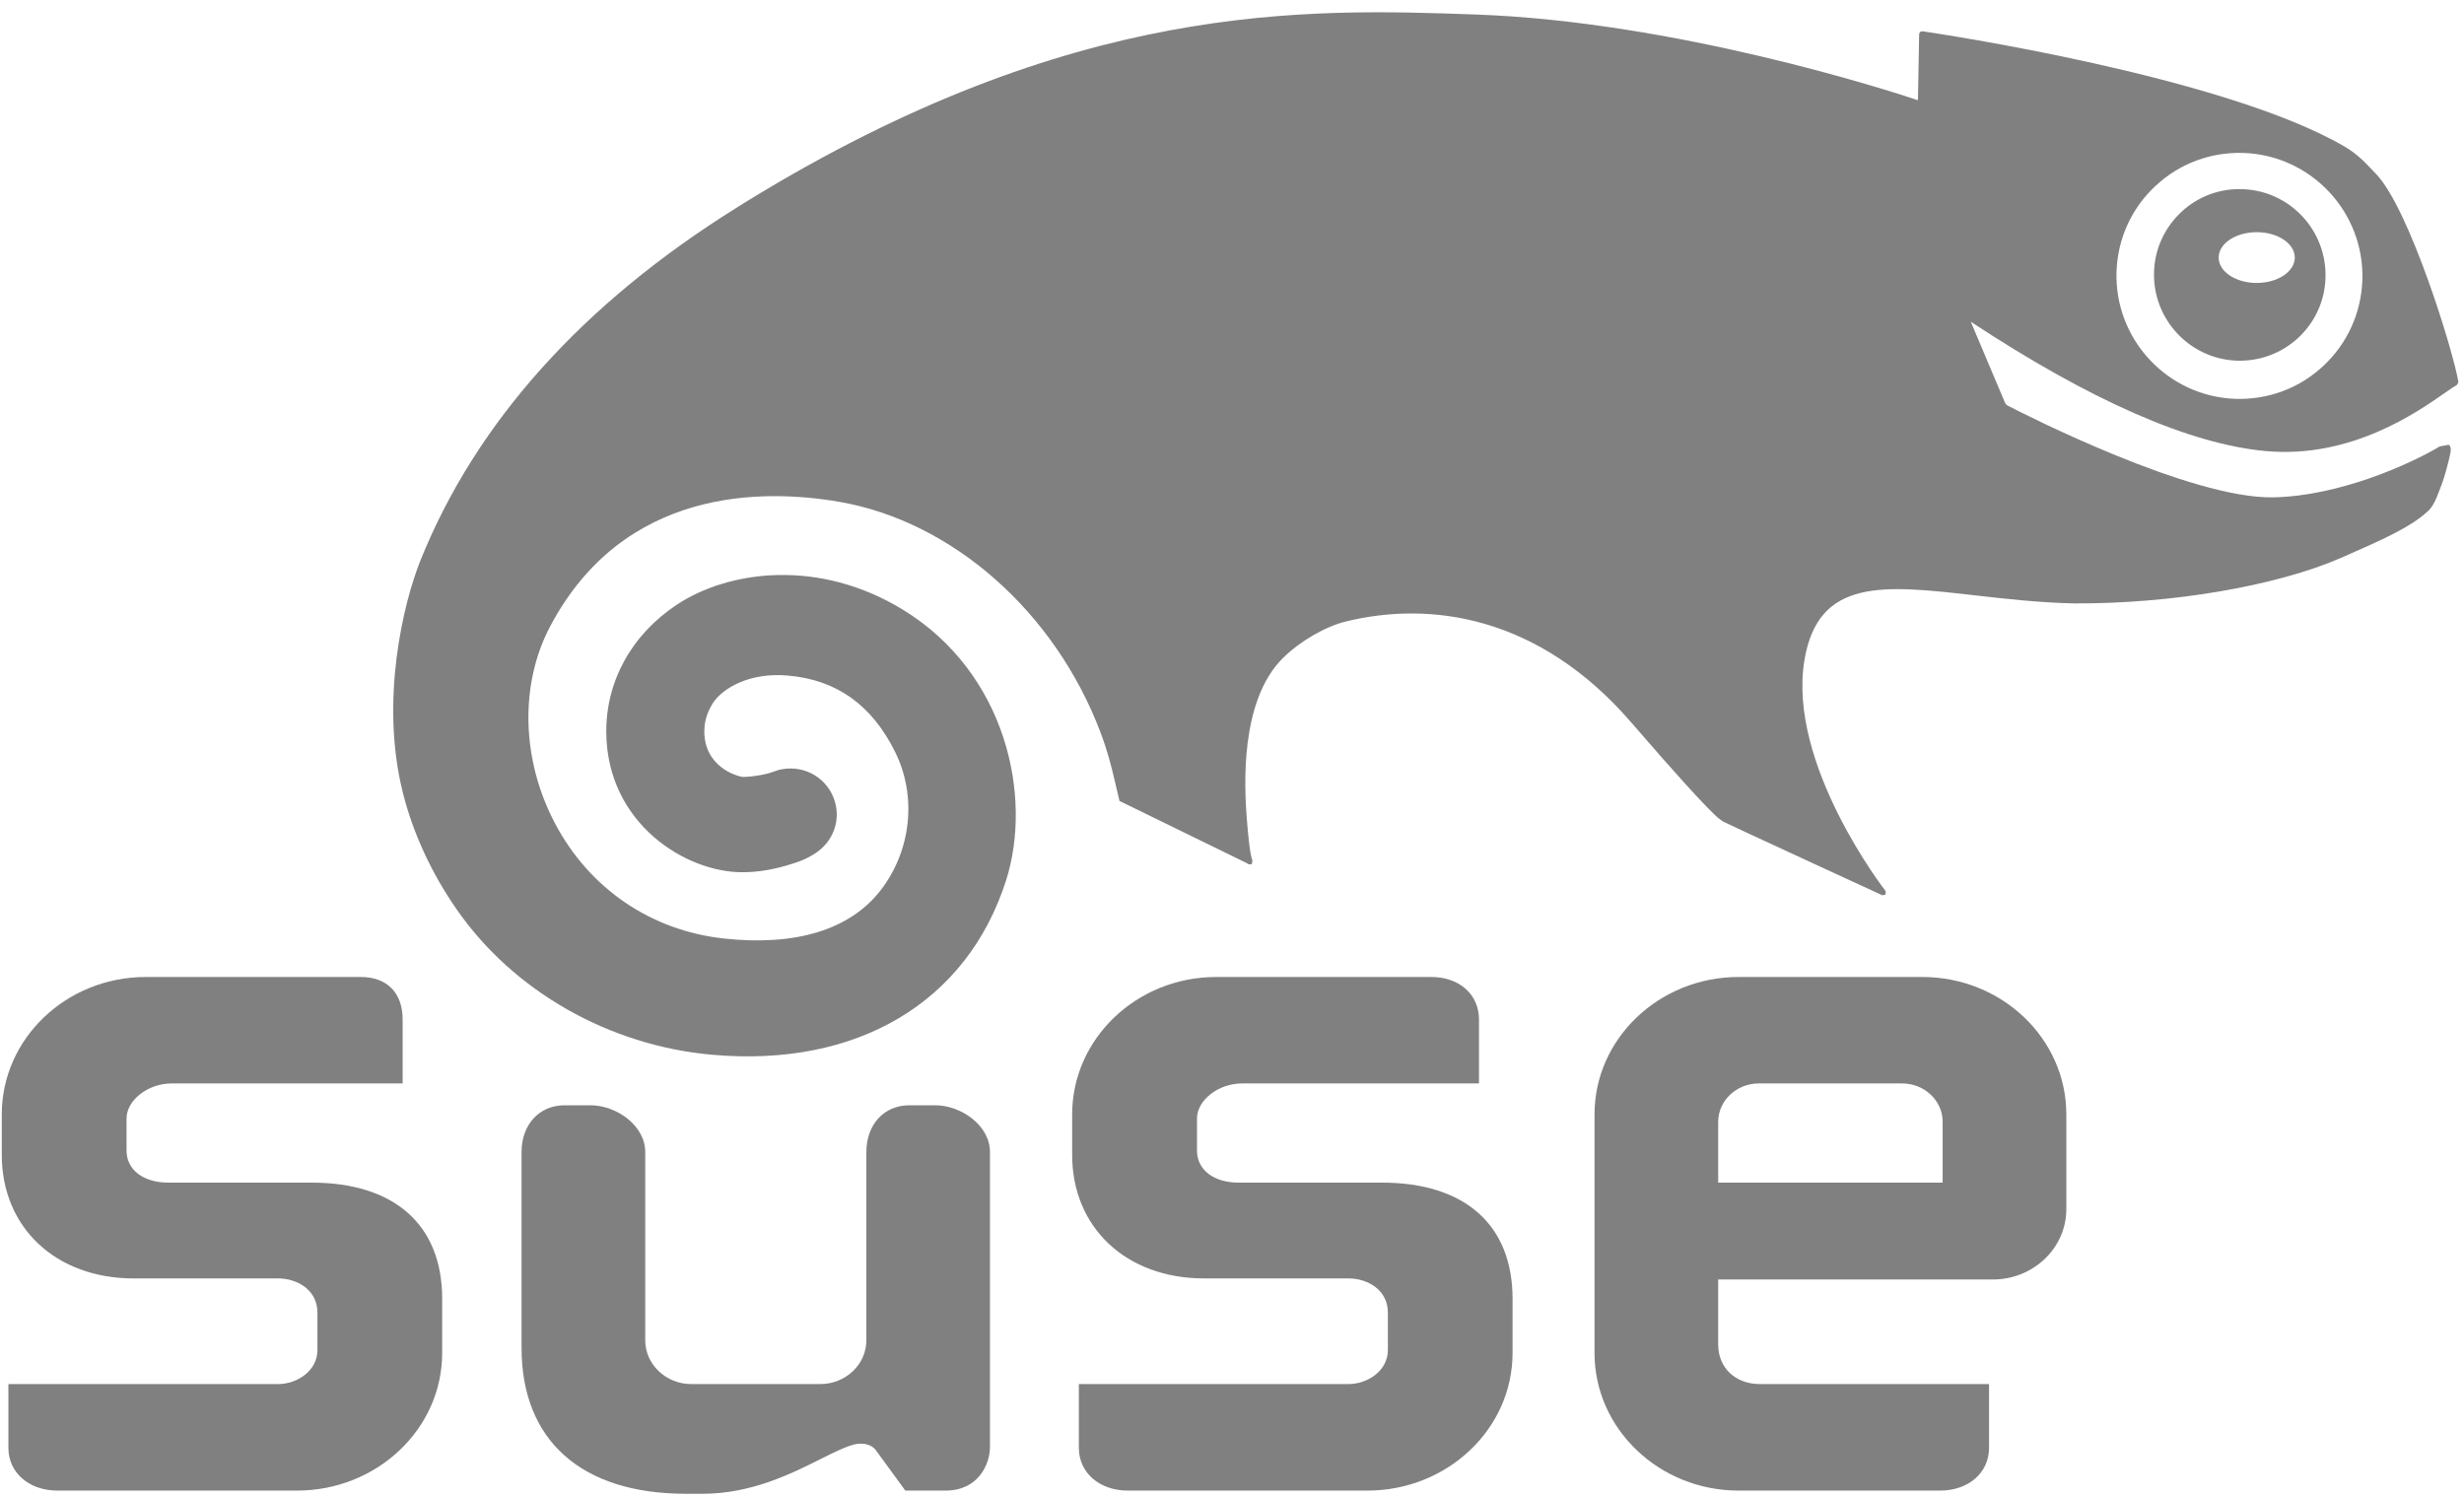
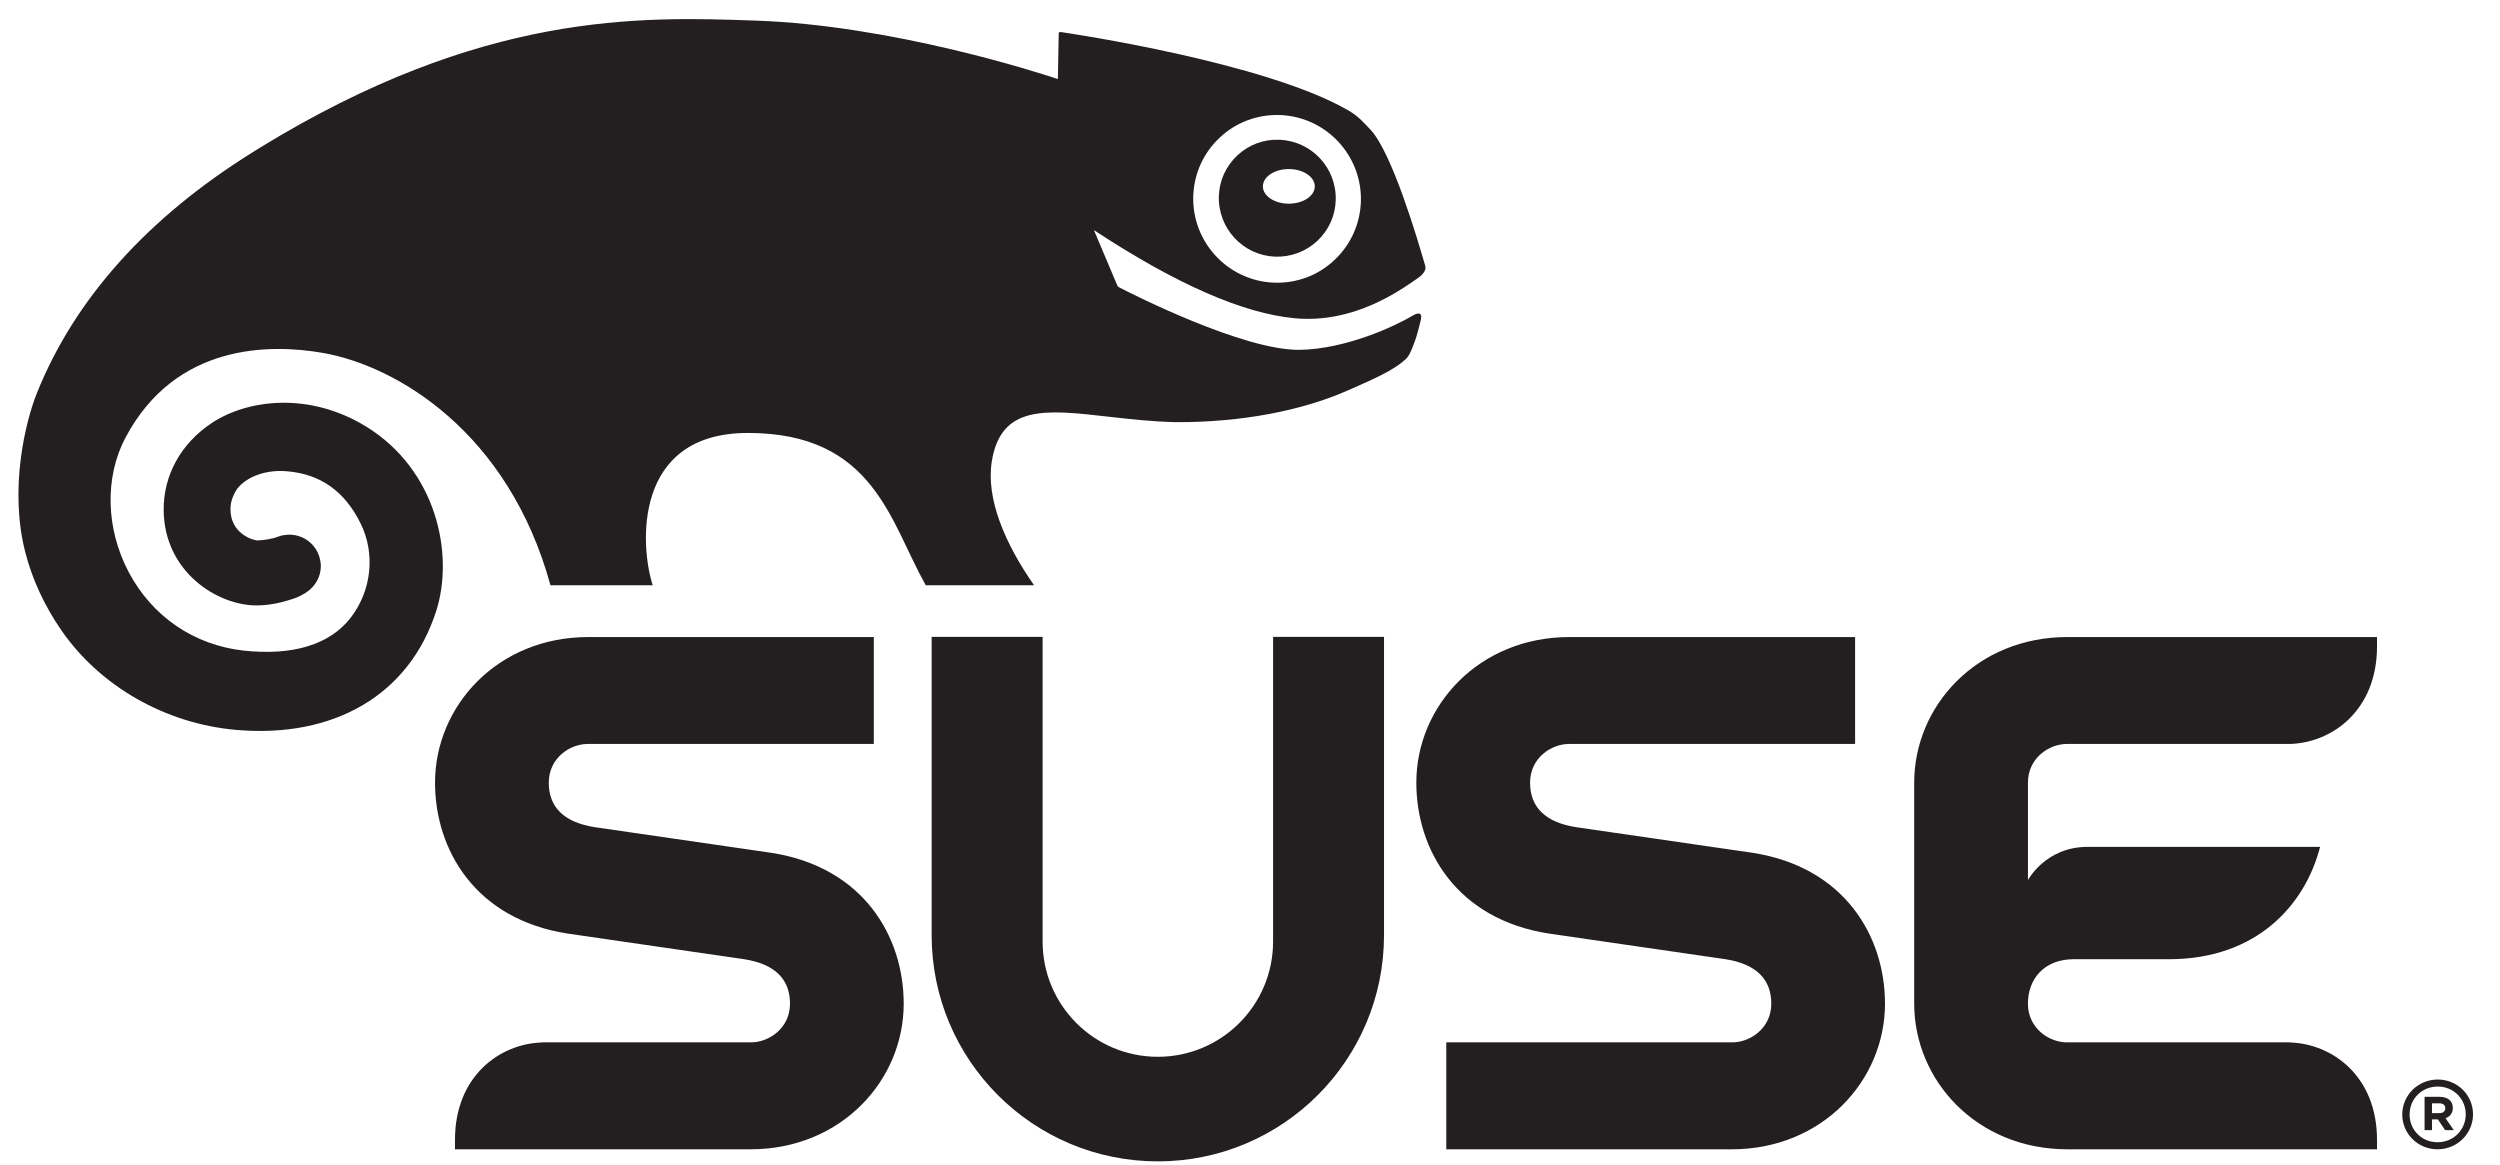
- <svg xmlns="http://www.w3.org/2000/svg" width="215" height="130.7" viewBox="1 1 215 130.7" xml:space="preserve" id="svg3323" version="1.1">
-   <defs id="defs3325">
- 	</defs>
-   <g id="g3327" transform="translate(0,-23.3)">
-     <path clip-rule="evenodd" d="m 13.726,109.555 c -6.938,0 -12.57,5.374 -12.57,11.986 v 3.538 c 0,6.349 4.727,10.779 11.496,10.779 h 12.602 c 1.709,0 3.444,1.024 3.444,2.985 v 3.262 c 0,1.836 -1.791,2.974 -3.444,2.974 H 1.733 v 5.574 c 0,2.156 1.804,3.721 4.274,3.721 h 20.898 c 6.995,0 12.677,-5.386 12.677,-11.998 v -4.745 c 0,-6.442 -4.155,-10.132 -11.401,-10.132 h -12.5 c -2.175,0 -3.64,-1.118 -3.64,-2.797 v -2.79 c 0,-1.609 1.873,-3.067 3.929,-3.067 h 20.163 v -5.581 c 0,-2.326 -1.364,-3.709 -3.652,-3.709 H 13.726" id="path3329" style="fill:#808080;fill-rule:evenodd" />
-     <path clip-rule="evenodd" d="m 80.348,120.749 c -2.212,0 -3.752,1.678 -3.752,4.085 v 16.424 c 0,2.111 -1.81,3.821 -4.028,3.821 H 61.329 c -2.218,0 -4.028,-1.71 -4.028,-3.821 v -16.424 c 0,-2.331 -2.527,-4.085 -4.783,-4.085 h -2.25 c -2.212,0 -3.759,1.678 -3.759,4.085 v 17.083 c 0,8.083 5.229,12.734 14.33,12.734 h 1.471 c 4.249,0 7.763,-1.76 10.327,-3.049 1.483,-0.735 2.659,-1.326 3.444,-1.326 0.289,0 0.987,0.057 1.357,0.591 l 2.558,3.507 h 3.507 c 2.847,0 3.878,-2.281 3.878,-3.814 v -25.726 c 0,-2.331 -2.527,-4.085 -4.783,-4.085 h -2.25" id="path3331" style="fill:#808080;fill-rule:evenodd" />
-     <path clip-rule="evenodd" d="m 107.123,109.555 c -6.926,0 -12.57,5.374 -12.57,11.986 v 3.538 c 0,6.349 4.727,10.779 11.502,10.779 h 12.602 c 1.709,0 3.444,1.024 3.444,2.985 v 3.262 c 0,1.836 -1.798,2.974 -3.444,2.974 h -23.52 v 5.574 c 0,2.156 1.797,3.721 4.274,3.721 h 20.897 c 6.989,0 12.672,-5.386 12.672,-11.998 v -4.745 c 0,-6.442 -4.155,-10.132 -11.401,-10.132 h -12.502 c -2.174,0 -3.632,-1.118 -3.632,-2.797 v -2.79 c 0,-1.609 1.867,-3.067 3.922,-3.067 h 20.684 v -5.581 c 0,-2.188 -1.709,-3.709 -4.167,-3.709 h -18.761" id="path3333" style="fill:#808080;fill-rule:evenodd" />
-     <path clip-rule="evenodd" d="m 152.709,109.555 c -6.926,0 -12.576,5.374 -12.576,11.986 v 20.835 c 0,6.612 5.65,11.998 12.576,11.998 h 17.58 c 2.476,0 4.268,-1.564 4.268,-3.721 v -5.574 h -19.993 c -2.138,0 -3.64,-1.415 -3.64,-3.451 0,0 0,-5.028 0,-5.675 0.711,0 23.959,0 23.959,0 3.539,0 6.417,-2.747 6.417,-6.135 v -8.277 c 0,-6.612 -5.638,-11.986 -12.57,-11.986 h -16.021 l 0,0 z m -1.785,12.639 c 0,-1.854 1.597,-3.35 3.545,-3.35 h 12.495 c 1.954,0 3.545,1.496 3.545,3.35 0,0 0,4.664 0,5.305 -0.691,0 -18.894,0 -19.585,0 0,-0.641 0,-5.305 0,-5.305" id="path3335" style="fill:#808080;fill-rule:evenodd" />
-     <path d="m 196.177,55.773 0,0 c -4.123,-0.151 -7.359,-3.627 -7.222,-7.756 0.063,-1.999 0.918,-3.847 2.37,-5.211 1.458,-1.364 3.362,-2.074 5.361,-1.999 4.129,0.145 7.366,3.614 7.228,7.75 -0.062,1.993 -0.905,3.84 -2.363,5.21 -1.465,1.359 -3.369,2.069 -5.374,2.006 l 0,0 z m 1.735,-6.782 c 1.835,0 3.324,-0.993 3.324,-2.212 0,-1.226 -1.489,-2.219 -3.324,-2.219 -1.836,0 -3.319,0.993 -3.319,2.219 0,1.22 1.483,2.212 3.319,2.212" id="path3337" style="fill:#808080" />
-     <path clip-rule="evenodd" d="m 109.964,99.731 0.271,-0.025 0.044,-0.32 c -0.069,-0.251 -0.232,-0.478 -0.484,-3.595 -0.214,-2.759 -0.647,-10.326 3.161,-14.079 1.478,-1.464 3.733,-2.766 5.513,-3.187 7.297,-1.779 16.769,-0.547 24.857,8.806 4.174,4.833 6.223,7.039 7.247,8.026 l 0.352,0.327 0.428,0.308 c 0.333,0.188 13.902,6.436 13.902,6.436 l 0.276,-0.069 0.007,-0.295 c -0.088,-0.101 -8.598,-11.094 -7.09,-20.15 1.194,-7.215 6.938,-6.568 14.877,-5.663 2.596,0.295 5.55,0.635 8.604,0.704 8.528,0.05 17.718,-1.515 23.381,-3.991 3.664,-1.603 6.002,-2.659 7.467,-3.991 0.527,-0.434 0.804,-1.15 1.087,-1.904 l 0.195,-0.509 c 0.238,-0.61 0.584,-1.917 0.735,-2.627 0.069,-0.314 0.101,-0.654 -0.12,-0.823 l -0.785,0.145 c -2.482,1.49 -8.699,4.331 -14.519,4.444 -7.209,0.15 -21.74,-7.253 -23.255,-8.039 l -0.145,-0.169 c -0.365,-0.868 -2.546,-6.028 -3.005,-7.115 10.459,6.888 19.132,10.697 25.775,11.288 7.392,0.66 13.155,-3.375 15.619,-5.098 0.483,-0.327 0.849,-0.591 0.999,-0.647 l 0.157,-0.258 c -0.409,-2.596 -4.274,-15.166 -7.19,-18.183 -0.811,-0.83 -1.458,-1.634 -2.766,-2.401 -10.565,-6.159 -35.649,-9.88 -36.824,-10.05 l -0.201,0.057 -0.075,0.176 c 0,0 -0.095,5.204 -0.107,5.783 -2.564,-0.855 -21.187,-6.87 -38.647,-7.479 -14.801,-0.521 -35.021,-1.226 -63.593,16.335 l -0.842,0.528 c -13.438,8.384 -22.714,18.717 -27.566,30.734 -1.521,3.777 -3.57,12.307 -1.546,20.333 0.88,3.514 2.508,7.033 4.708,10.188 4.959,7.127 13.287,11.86 22.255,12.658 12.658,1.131 22.25,-4.557 25.662,-15.204 2.344,-7.347 0,-18.126 -8.988,-23.625 -7.31,-4.481 -15.179,-3.457 -19.735,-0.446 -3.959,2.627 -6.203,6.7 -6.159,11.181 0.088,7.938 6.933,12.162 11.848,12.168 1.433,0 2.866,-0.245 4.487,-0.773 0.572,-0.176 1.119,-0.39 1.716,-0.761 l 0.183,-0.119 0.119,-0.069 -0.044,0.019 c 1.125,-0.754 1.804,-1.999 1.804,-3.331 0,-0.365 -0.057,-0.735 -0.157,-1.106 -0.578,-2.005 -2.564,-3.224 -4.626,-2.847 l -0.276,0.057 -0.377,0.125 -0.547,0.183 C 66.9,92.075 66.045,92.094 65.869,92.1 65.291,92.062 62.456,91.214 62.456,88.109 v -0.038 c 0.007,-1.138 0.465,-1.936 0.717,-2.37 0.874,-1.383 3.287,-2.74 6.549,-2.451 4.274,0.364 7.354,2.558 9.396,6.694 1.898,3.846 1.402,8.573 -1.276,12.042 -2.659,3.438 -7.391,4.896 -13.689,4.211 C 57.805,105.5 52.438,101.847 49.433,96.16 46.492,90.604 46.328,84.011 49.012,78.945 55.442,66.815 67.578,66.94 74.234,68.091 c 9.855,1.703 18.799,9.591 22.777,20.081 0.635,1.672 0.961,2.998 1.244,4.205 l 0.428,1.816 11.13,5.437 0.151,0.101 0,0 z m 79.117,-59.206 0,0 c -2.099,1.948 -3.3,4.607 -3.4,7.473 -0.194,5.908 4.444,10.886 10.352,11.106 2.879,0.094 5.606,-0.918 7.699,-2.879 2.093,-1.955 3.294,-4.607 3.4,-7.467 0.201,-5.914 -4.438,-10.898 -10.357,-11.112 -2.867,-0.093 -5.601,0.918 -7.694,2.879" id="path3339" style="fill:#808080;fill-rule:evenodd" />
-     <rect width="216" height="156" id="rect3371" x="0" y="0" style="fill:none" />
+ <svg xmlns="http://www.w3.org/2000/svg" version="1.1" width="464.173" height="216.142" id="svg2">
+   <defs id="defs4">
+     <clipPath id="clipPath3045">
+       <path d="M 0,1696.67 0,0 l 3645.95,0 0,1696.67 -3645.95,0 z" id="path3047" />
+     </clipPath>
+   </defs>
+   <g transform="translate(0,-836.2176)" id="layer1">
+     <g transform="matrix(1.25,0,0,-1.25,3.422614,1051.849)" id="g3037">
+       <g transform="scale(0.1,0.1)" id="g3039">
+         <g id="g3041">
+           <g clip-path="url(#clipPath3045)" id="g3043">
+             <path d="m 1118.02,458.371 c -2.41,0.367 -259.735,37.688 -262.235,38.078 -45.211,7.172 -68.027,29.36 -68.027,66.063 0,36.769 31.578,57.488 57.676,57.488 l 425.096,0 0,158.809 c 0,0 -420.104,0 -424.163,0 -134.648,0 -227.566,-102.289 -227.566,-216.297 0,-99.731 59.887,-202.953 196.926,-224.133 2.382,-0.34 259.793,-37.688 262.263,-38.098 45.18,-7.07 68.07,-29.32 68.07,-66.031 0,-36.75 -31.66,-57.469 -57.81,-57.469 l -310.621,0 0,-0.152 C 714.672,174.691 648.418,126.488 648.418,32 c 0,-4.18 0,-8.891 0,-14.07 0,0 437.492,0 439.032,0 134.59,0 227.5,102.332 227.5,216.32 0,99.699 -59.8,203 -196.93,224.121 z M 3374.1,620 c 62.97,1.898 129.22,50.238 129.22,144.773 0,4.168 0,8.883 0,14.036 l -459.89,0 c -134.65,0 -227.56,-102.289 -227.56,-216.297 l 0,0 c 0,0 0,-326.621 0,-328.262 0,-113.988 92.93,-216.32 227.56,-216.32 4.14,0 459.89,0 459.89,0 0,5.18 0,9.891 0,14.07 0,94.488 -66.25,142.691 -129.2,144.629 l 0,0.152 -331.61,0 c -26.05,0 -57.69,20.719 -57.69,57.469 0,36.711 24.08,66.031 68.05,66.031 43.96,0 141.17,0 143.65,0 126.48,0.86 199.35,78.321 222.26,166.848 l -345.62,0 c -62.21,0 -88.32,-49.328 -88.32,-49.328 l 0,144.711 c 0,36.769 31.56,57.488 57.67,57.488 l 331.59,0 z M 3604.74,78.891 c 0,-4.219 -3.03,-7.211 -8.59,-7.211 l -11.14,0 0,14.539 10.86,0 c 5.47,0 8.87,-2.469 8.87,-7.328 z m 11.17,0.668 c 0,10.242 -7.67,16.312 -19.66,16.312 l -22.29,0 0,-49.461 11.05,0 0,15.918 8.77,0 10.69,-15.918 12.89,0 -12.25,17.719 c 6.39,2.293 10.8,7.32 10.8,15.43 z m 19.18,-9.668 c 0,-22.84 -18.02,-41.48 -41.83,-41.48 -23.73,0 -41.55,18.371 -41.55,41.219 0,22.891 17.91,41.5 41.8,41.5 23.73,0 41.58,-18.391 41.58,-41.238 z m 10.86,0.051 c 0,28.32 -22.97,51.637 -52.4,51.637 -29.51,0 -52.75,-23.59 -52.75,-51.949 0,-28.367 22.98,-51.699 52.42,-51.699 29.51,0 52.73,23.641 52.73,52.012 z m -1782.36,709.18 0,-452.621 c 0,-94.578 -76.68,-171.16 -171.15,-171.16 -94.53,0 -171.17,76.582 -171.17,171.16 l 0,452.621 -164.83,0 0,-443.141 c 0,-185.558 150.43,-335.98 336,-335.98 185.52,0 335.93,150.422 335.93,335.98 l 0,443.141 -164.78,0 z M 2772.51,234.25 c 0,-113.988 -92.93,-216.32 -227.51,-216.32 -4.13,0 -424.15,0 -424.15,0 l 0,158.851 425.02,0 c 26.08,0 57.74,20.719 57.74,57.469 0,36.711 -22.87,58.961 -68.09,66.031 -2.42,0.41 -259.78,37.758 -262.2,38.098 -137.11,21.18 -196.96,124.402 -196.96,224.133 0,114.008 92.91,216.297 227.56,216.297 4.1,0 424.18,0 424.18,0 l 0,-158.809 -425.08,0 c -26.11,0 -57.71,-20.719 -57.71,-57.488 0,-36.703 22.95,-58.891 68.04,-66.063 2.47,-0.39 259.85,-37.711 262.23,-38.078 137.07,-21.121 196.93,-124.422 196.93,-224.121" id="path3049" style="fill:#231f20;fill-opacity:1;fill-rule:nonzero;stroke:none" />
+             <path d="m 1745.04,1434.05 c 1.16,33.25 15.13,64.1 39.48,86.73 24.22,22.75 55.99,34.47 89.23,33.4 68.72,-2.48 122.54,-60.32 120.26,-128.94 -1.27,-33.2 -15.19,-63.97 -39.54,-86.69 -24.21,-22.75 -55.93,-34.48 -89.29,-33.36 -68.59,2.51 -122.42,60.28 -120.14,128.86 z m -199.88,240.7 c 0,0 -1.08,-60.41 -1.21,-67.12 -29.75,9.91 -245.91,79.73 -448.53,86.82 -171.807,6.04 -406.416,14.21 -737.971,-189.56 l -9.793,-6.14 C 191.719,1401.48 84.047,1281.54 27.77,1142.07 10.07,1098.2 -13.672,999.215 9.844,906.098 19.98,865.355 38.926,824.488 64.445,787.852 122.027,705.16 218.633,650.25 322.711,640.961 c 146.918,-13.082 258.242,52.91 297.809,176.441 27.234,85.266 0,210.348 -104.305,274.198 -84.813,51.99 -176.153,40.1 -228.996,5.18 -45.953,-30.48 -71.985,-77.74 -71.504,-129.757 1.047,-92.128 80.433,-141.164 137.473,-141.226 16.621,0 33.277,2.82 52.089,8.988 6.676,2.035 12.965,4.512 19.895,8.84 l 2.164,1.359 1.359,0.797 -0.543,-0.222 c 13.063,8.773 21.008,23.195 21.008,38.613 0,4.289 -0.699,8.578 -1.871,12.902 -6.707,23.262 -29.746,37.438 -53.676,33.02 l -3.207,-0.637 -4.386,-1.43 -6.356,-2.129 c -13.094,-3.304 -23.016,-3.523 -25.074,-3.589 -6.738,0.441 -39.629,10.296 -39.629,46.328 l 0,0.418 c 0.094,13.218 5.43,22.465 8.324,27.515 10.168,16.02 38.168,31.79 76.016,28.45 49.578,-4.26 85.363,-29.684 109.035,-77.672 22.055,-44.68 16.273,-99.5 -14.781,-139.766 -30.918,-39.914 -85.774,-56.824 -158.86,-48.91 -73.695,8.109 -135.957,50.5 -170.879,116.539 -34.105,64.445 -35.972,140.969 -4.832,199.759 74.625,140.75 215.434,139.33 292.692,125.98 109.703,-18.97 276.14,-117.39 338.554,-345.208 l 151.895,0 c -18.781,58.102 -29.621,226.218 141.345,226.218 187.42,0 211.15,-131.987 264.21,-226.218 l 160.89,0 c -42.31,60.61 -72.06,128.067 -62.64,184.758 13.86,83.67 80.53,76.17 172.69,65.68 30.07,-3.43 64.39,-7.37 99.85,-8.17 98.91,-0.6 188.65,17.61 254.38,46.34 42.52,18.59 69.65,30.86 86.69,46.27 6.1,5.06 9.27,13.35 12.52,22.12 l 2.29,5.91 c 2.8,7.09 6.41,22.33 8.52,30.47 4.35,16.83 -10.49,7.92 -10.49,7.92 -28.79,-17.32 -101,-50.27 -168.5,-51.61 -83.64,-1.72 -252.26,84.15 -269.87,93.3 l -1.65,1.97 c -4.26,10.08 -29.56,69.95 -34.89,82.57 121.39,-79.96 222.01,-124.13 299.1,-131 85.81,-7.66 152.67,39.19 181.27,59.14 3.01,2.07 14.38,9.7 11.73,18.92 -11.24,38.97 -49.71,169.48 -81.77,202.62 -9.35,9.63 -16.84,18.98 -32.03,27.84 -122.67,71.5 -413.7,114.69 -427.37,116.66 0,0 -3.37,0.85 -3.24,-2.7" id="path3051" style="fill:#231f20;fill-opacity:1;fill-rule:nonzero;stroke:none" />
+             <path d="m 1886.98,1422.52 c -21.36,0 -38.52,11.53 -38.52,25.67 0,14.21 17.16,25.74 38.52,25.74 21.29,0 38.57,-11.53 38.57,-25.74 0,-14.14 -17.28,-25.67 -38.57,-25.67 z m -14.25,94.95 c -23.19,0.92 -45.24,-7.37 -62.15,-23.2 -16.9,-15.82 -26.83,-37.24 -27.53,-60.44 -1.58,-47.93 35.92,-88.26 83.77,-90.03 23.27,-0.7 45.32,7.56 62.35,23.29 16.98,15.89 26.77,37.34 27.47,60.48 1.59,47.98 -35.97,88.25 -83.91,89.9" id="path3053" style="fill:#231f20;fill-opacity:1;fill-rule:nonzero;stroke:none" />
+           </g>
+         </g>
+       </g>
+     </g>
  </g>
</svg>
